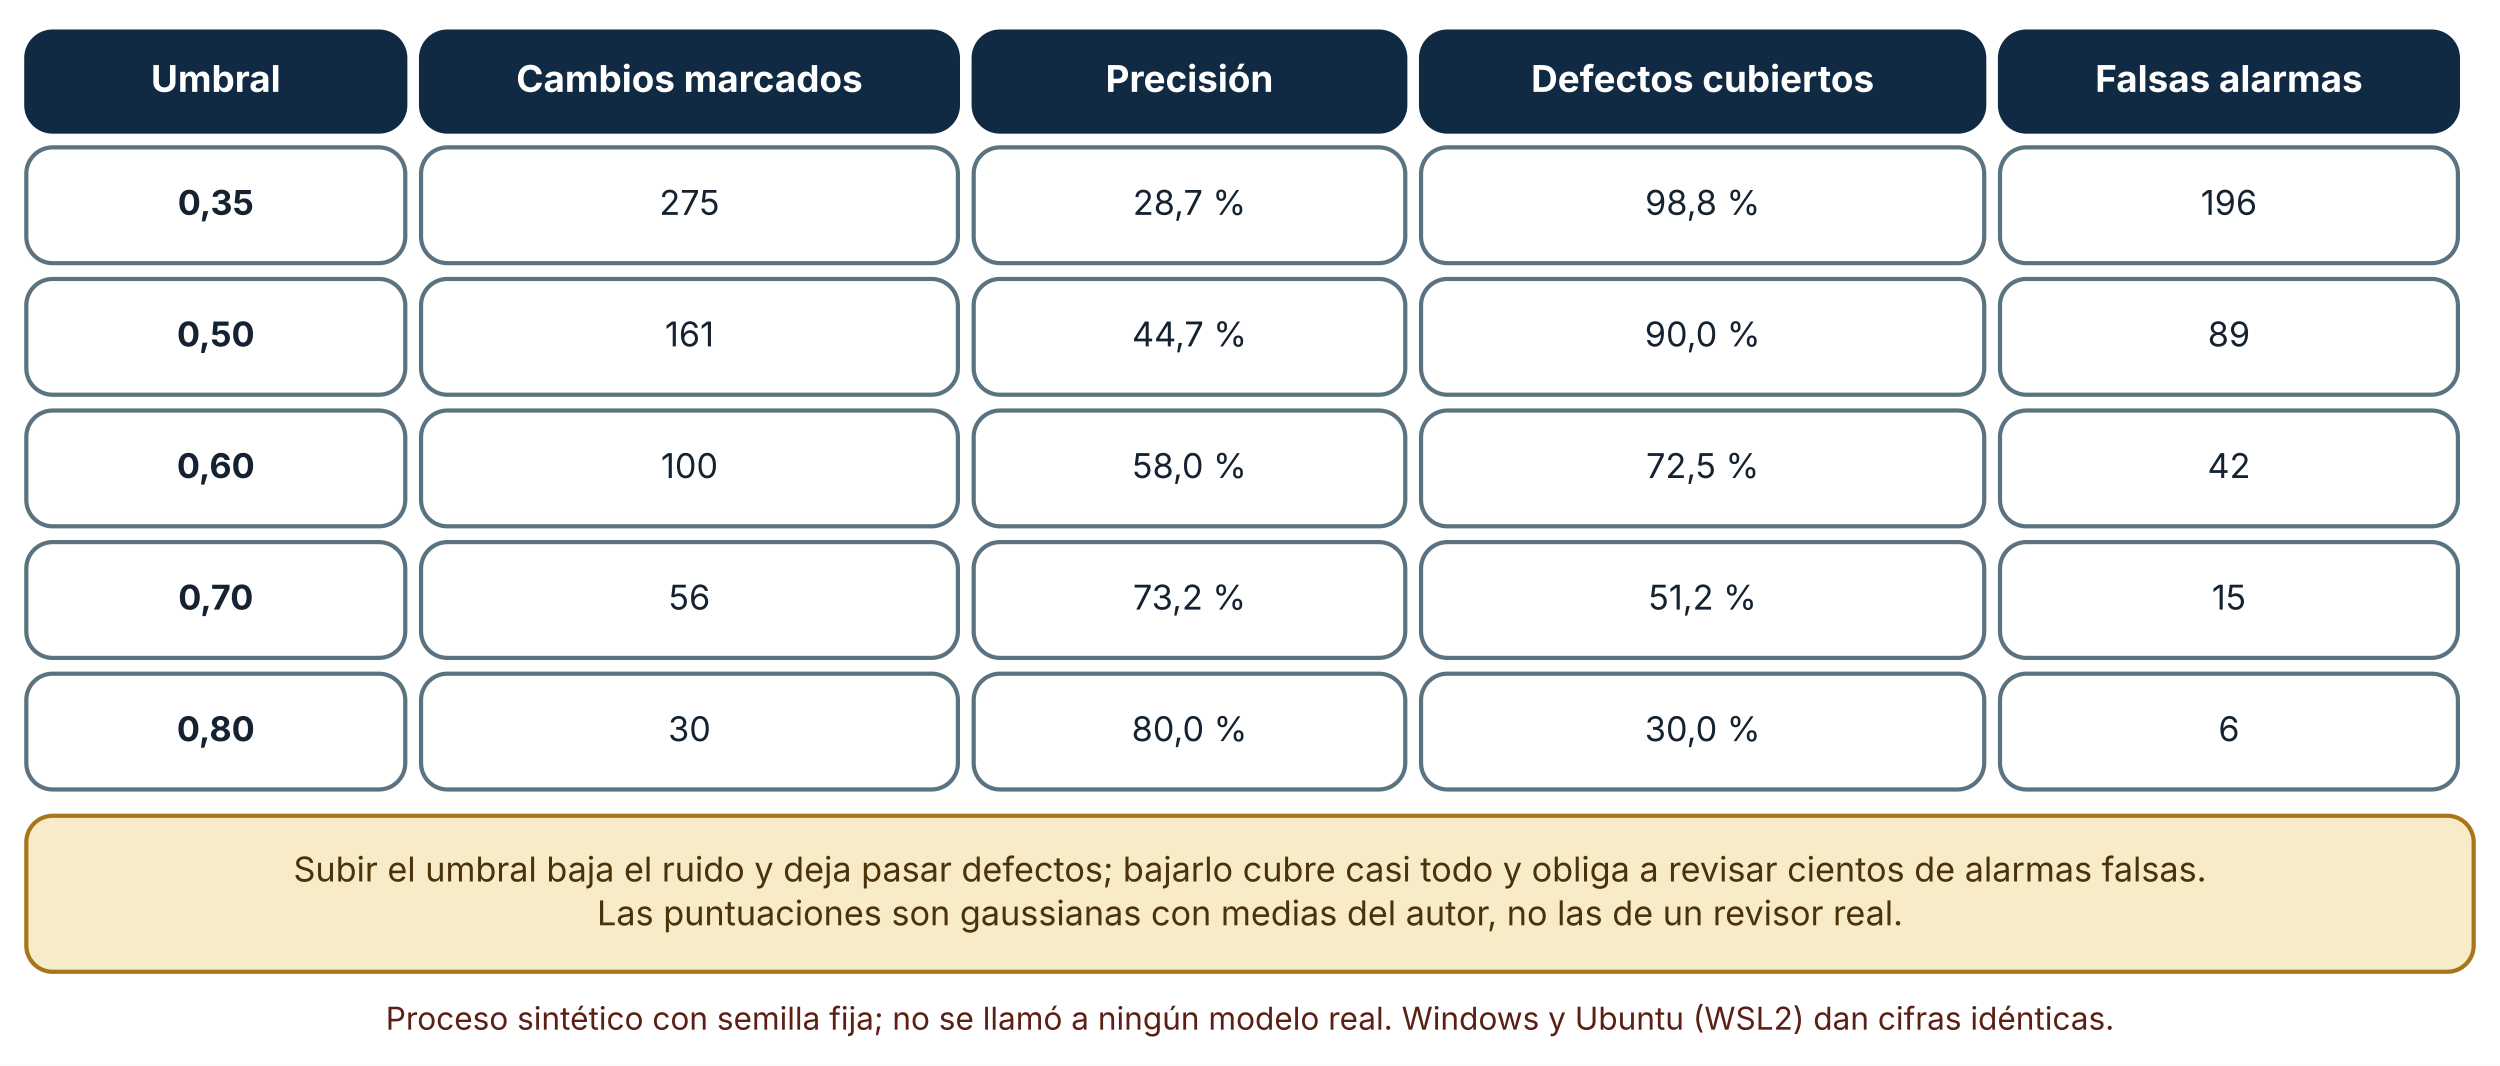
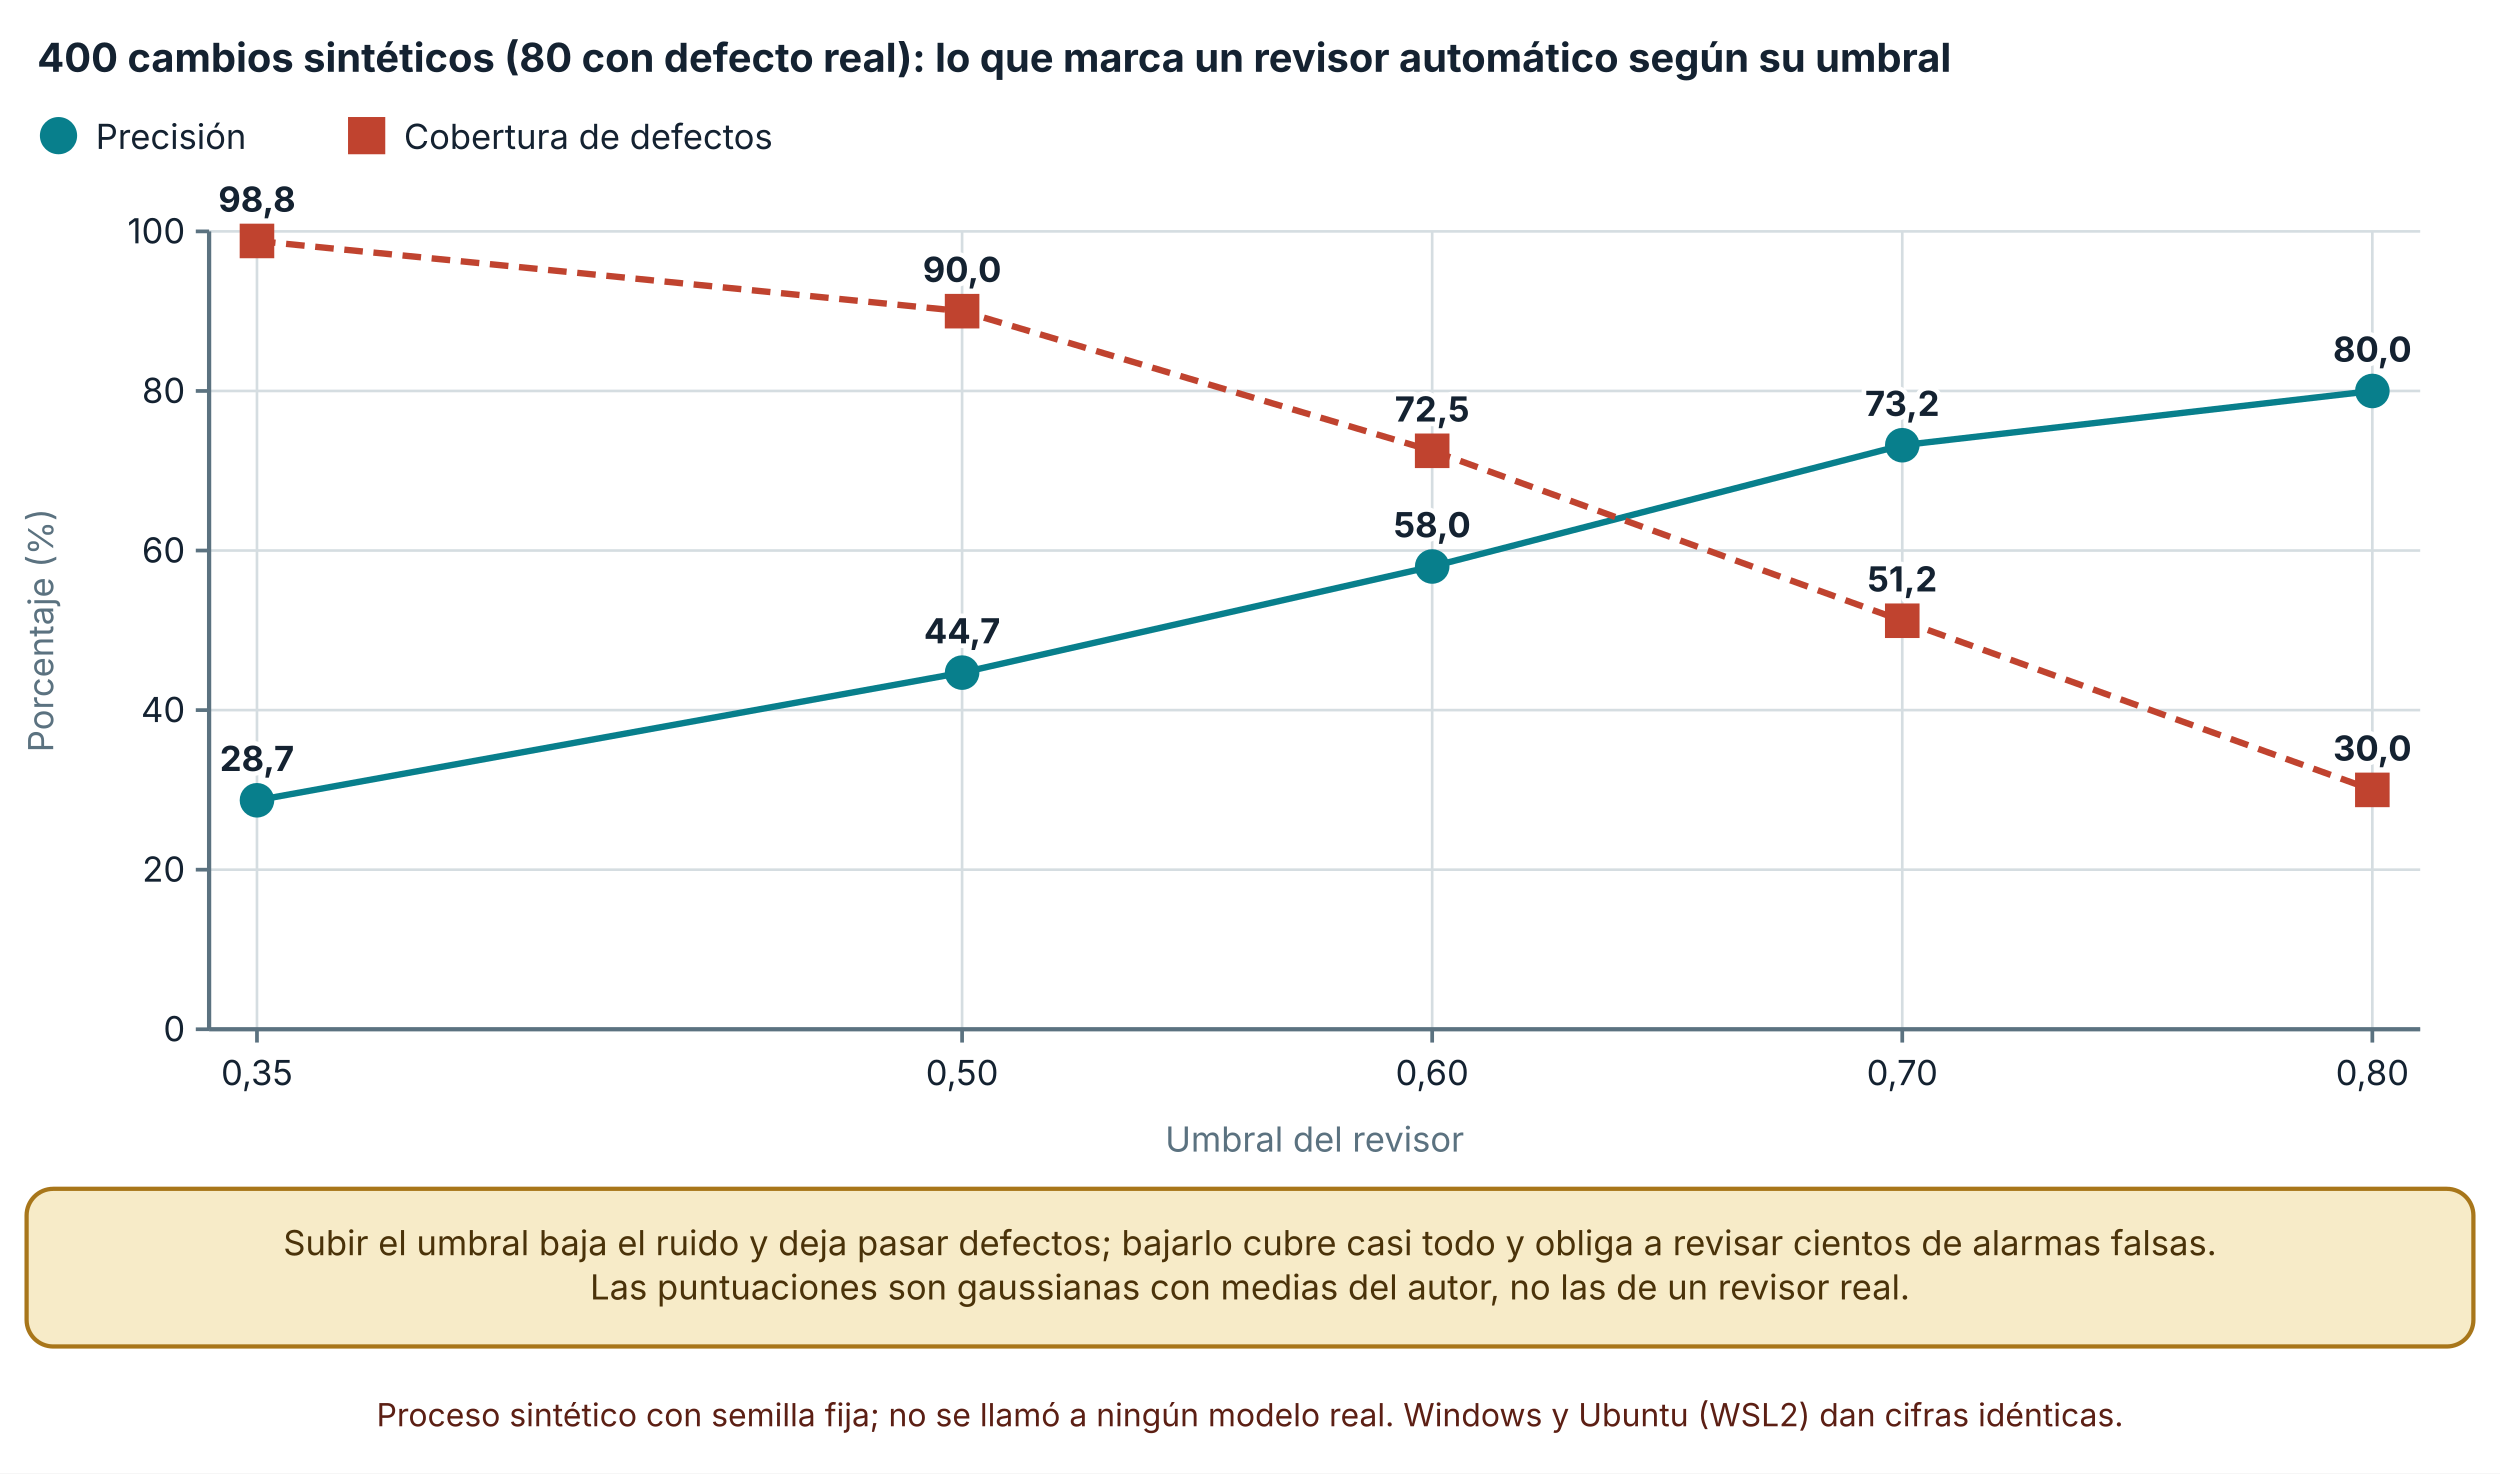
- <svg xmlns="http://www.w3.org/2000/svg" viewBox="0 0 950 405" width="950" height="405" role="img" aria-labelledby="t d" font-family="Inter, 'Segoe UI', system-ui, -apple-system, sans-serif">
+ <svg xmlns="http://www.w3.org/2000/svg" viewBox="0 0 940 554" width="940" height="554" role="img" aria-labelledby="t d" font-family="Inter, 'Segoe UI', system-ui, -apple-system, sans-serif">
  <defs>
    <marker id="arrow" viewBox="0 0 10 10" refX="9" refY="5" markerWidth="8" markerHeight="8" orient="auto-start-reverse">
      <path d="M0,0 L10,5 L0,10 z" fill="#32505f" />
    </marker>
    <marker id="arrow-coral" viewBox="0 0 10 10" refX="9" refY="5" markerWidth="8" markerHeight="8" orient="auto-start-reverse">
      <path d="M0,0 L10,5 L0,10 z" fill="#c0432f" />
    </marker>
  </defs>
-   <rect width="950" height="405" fill="#ffffff" />
-   <rect x="10" y="12" width="144" height="38" rx="10" fill="#102a43" stroke="#102a43" stroke-width="1.6" />
-   <text x="82" y="34.92" font-size="14" text-anchor="middle" font-weight="700" fill="#ffffff">
-     <tspan x="82" dy="0">Umbral</tspan>
+   <rect width="940" height="554" fill="#ffffff" />
+   <text x="14" y="27" font-size="15" text-anchor="start" font-weight="700" fill="#142231">
+     <tspan x="14" dy="0">400 cambios sintéticos (80 con defecto real): lo que marca un revisor automático según su umbral</tspan>
  </text>
-   <rect x="160" y="12" width="204" height="38" rx="10" fill="#102a43" stroke="#102a43" stroke-width="1.6" />
-   <text x="262" y="34.92" font-size="14" text-anchor="middle" font-weight="700" fill="#ffffff">
-     <tspan x="262" dy="0">Cambios marcados</tspan>
+   <circle cx="22" cy="51" r="6" fill="#087f8c" stroke="#087f8c" stroke-width="2" />
+   <text x="36" y="56" font-size="13" text-anchor="start" font-weight="400" fill="#142231">
+     <tspan x="36" dy="0">Precisión</tspan>
  </text>
-   <rect x="370" y="12" width="164" height="38" rx="10" fill="#102a43" stroke="#102a43" stroke-width="1.6" />
-   <text x="452" y="34.92" font-size="14" text-anchor="middle" font-weight="700" fill="#ffffff">
-     <tspan x="452" dy="0">Precisión</tspan>
+   <rect x="131.86" y="45" width="12" height="12" fill="#c0432f" stroke="#c0432f" stroke-width="2" />
+   <text x="151.86" y="56" font-size="13" text-anchor="start" font-weight="400" fill="#142231">
+     <tspan x="151.86" dy="0">Cobertura de defectos</tspan>
  </text>
-   <rect x="540" y="12" width="214" height="38" rx="10" fill="#102a43" stroke="#102a43" stroke-width="1.6" />
-   <text x="647" y="34.92" font-size="14" text-anchor="middle" font-weight="700" fill="#ffffff">
-     <tspan x="647" dy="0">Defectos cubiertos</tspan>
+   <line x1="78.62" y1="387" x2="910" y2="387" stroke="#d5dde1" stroke-width="1" />
+   <line x1="73.62" y1="387" x2="78.62" y2="387" stroke="#5b7280" stroke-width="1.4" />
+   <text x="69.62" y="391.5" font-size="13" text-anchor="end" font-weight="400" fill="#142231">
+     <tspan x="69.62" dy="0">0</tspan>
  </text>
-   <rect x="760" y="12" width="174" height="38" rx="10" fill="#102a43" stroke="#102a43" stroke-width="1.6" />
-   <text x="847" y="34.92" font-size="14" text-anchor="middle" font-weight="700" fill="#ffffff">
-     <tspan x="847" dy="0">Falsas alarmas</tspan>
+   <line x1="78.62" y1="327" x2="910" y2="327" stroke="#d5dde1" stroke-width="1" />
+   <line x1="73.62" y1="327" x2="78.62" y2="327" stroke="#5b7280" stroke-width="1.4" />
+   <text x="69.62" y="331.5" font-size="13" text-anchor="end" font-weight="400" fill="#142231">
+     <tspan x="69.62" dy="0">20</tspan>
  </text>
-   <rect x="10" y="56" width="144" height="44" rx="10" fill="#ffffff" stroke="#5b7280" stroke-width="1.6" />
-   <text x="82" y="81.64" font-size="13" text-anchor="middle" font-weight="700" fill="#142231">
-     <tspan x="82" dy="0">0,35</tspan>
+   <line x1="78.62" y1="267" x2="910" y2="267" stroke="#d5dde1" stroke-width="1" />
+   <line x1="73.62" y1="267" x2="78.62" y2="267" stroke="#5b7280" stroke-width="1.4" />
+   <text x="69.62" y="271.5" font-size="13" text-anchor="end" font-weight="400" fill="#142231">
+     <tspan x="69.62" dy="0">40</tspan>
  </text>
-   <rect x="160" y="56" width="204" height="44" rx="10" fill="#ffffff" stroke="#5b7280" stroke-width="1.6" />
-   <text x="262" y="81.64" font-size="13" text-anchor="middle" font-weight="400" fill="#142231">
-     <tspan x="262" dy="0">275</tspan>
+   <line x1="78.62" y1="207" x2="910" y2="207" stroke="#d5dde1" stroke-width="1" />
+   <line x1="73.62" y1="207" x2="78.62" y2="207" stroke="#5b7280" stroke-width="1.4" />
+   <text x="69.62" y="211.5" font-size="13" text-anchor="end" font-weight="400" fill="#142231">
+     <tspan x="69.62" dy="0">60</tspan>
  </text>
-   <rect x="370" y="56" width="164" height="44" rx="10" fill="#ffffff" stroke="#5b7280" stroke-width="1.6" />
-   <text x="452" y="81.64" font-size="13" text-anchor="middle" font-weight="400" fill="#142231">
-     <tspan x="452" dy="0">28,7 %</tspan>
+   <line x1="78.62" y1="147" x2="910" y2="147" stroke="#d5dde1" stroke-width="1" />
+   <line x1="73.62" y1="147" x2="78.62" y2="147" stroke="#5b7280" stroke-width="1.4" />
+   <text x="69.62" y="151.5" font-size="13" text-anchor="end" font-weight="400" fill="#142231">
+     <tspan x="69.62" dy="0">80</tspan>
  </text>
-   <rect x="540" y="56" width="214" height="44" rx="10" fill="#ffffff" stroke="#5b7280" stroke-width="1.6" />
-   <text x="647" y="81.64" font-size="13" text-anchor="middle" font-weight="400" fill="#142231">
-     <tspan x="647" dy="0">98,8 %</tspan>
+   <line x1="78.62" y1="87" x2="910" y2="87" stroke="#d5dde1" stroke-width="1" />
+   <line x1="73.62" y1="87" x2="78.62" y2="87" stroke="#5b7280" stroke-width="1.4" />
+   <text x="69.62" y="91.5" font-size="13" text-anchor="end" font-weight="400" fill="#142231">
+     <tspan x="69.62" dy="0">100</tspan>
  </text>
-   <rect x="760" y="56" width="174" height="44" rx="10" fill="#ffffff" stroke="#5b7280" stroke-width="1.6" />
-   <text x="847" y="81.64" font-size="13" text-anchor="middle" font-weight="400" fill="#142231">
-     <tspan x="847" dy="0">196</tspan>
+   <line x1="78.62" y1="87" x2="78.62" y2="387" stroke="#5b7280" stroke-width="1.6" />
+   <line x1="96.62" y1="87" x2="96.62" y2="387" stroke="#d5dde1" stroke-width="1" />
+   <line x1="96.62" y1="387" x2="96.62" y2="392" stroke="#5b7280" stroke-width="1.4" />
+   <text x="96.62" y="408" font-size="13" text-anchor="middle" font-weight="400" fill="#142231">
+     <tspan x="96.62" dy="0">0,35</tspan>
  </text>
-   <rect x="10" y="106" width="144" height="44" rx="10" fill="#ffffff" stroke="#5b7280" stroke-width="1.6" />
-   <text x="82" y="131.64" font-size="13" text-anchor="middle" font-weight="700" fill="#142231">
-     <tspan x="82" dy="0">0,50</tspan>
+   <line x1="361.747" y1="87" x2="361.747" y2="387" stroke="#d5dde1" stroke-width="1" />
+   <line x1="361.747" y1="387" x2="361.747" y2="392" stroke="#5b7280" stroke-width="1.4" />
+   <text x="361.747" y="408" font-size="13" text-anchor="middle" font-weight="400" fill="#142231">
+     <tspan x="361.747" dy="0">0,50</tspan>
  </text>
-   <rect x="160" y="106" width="204" height="44" rx="10" fill="#ffffff" stroke="#5b7280" stroke-width="1.6" />
-   <text x="262" y="131.64" font-size="13" text-anchor="middle" font-weight="400" fill="#142231">
-     <tspan x="262" dy="0">161</tspan>
+   <line x1="538.498" y1="87" x2="538.498" y2="387" stroke="#d5dde1" stroke-width="1" />
+   <line x1="538.498" y1="387" x2="538.498" y2="392" stroke="#5b7280" stroke-width="1.4" />
+   <text x="538.498" y="408" font-size="13" text-anchor="middle" font-weight="400" fill="#142231">
+     <tspan x="538.498" dy="0">0,60</tspan>
  </text>
-   <rect x="370" y="106" width="164" height="44" rx="10" fill="#ffffff" stroke="#5b7280" stroke-width="1.6" />
-   <text x="452" y="131.64" font-size="13" text-anchor="middle" font-weight="400" fill="#142231">
-     <tspan x="452" dy="0">44,7 %</tspan>
+   <line x1="715.249" y1="87" x2="715.249" y2="387" stroke="#d5dde1" stroke-width="1" />
+   <line x1="715.249" y1="387" x2="715.249" y2="392" stroke="#5b7280" stroke-width="1.4" />
+   <text x="715.249" y="408" font-size="13" text-anchor="middle" font-weight="400" fill="#142231">
+     <tspan x="715.249" dy="0">0,70</tspan>
  </text>
-   <rect x="540" y="106" width="214" height="44" rx="10" fill="#ffffff" stroke="#5b7280" stroke-width="1.6" />
-   <text x="647" y="131.64" font-size="13" text-anchor="middle" font-weight="400" fill="#142231">
-     <tspan x="647" dy="0">90,0 %</tspan>
+   <line x1="892" y1="87" x2="892" y2="387" stroke="#d5dde1" stroke-width="1" />
+   <line x1="892" y1="387" x2="892" y2="392" stroke="#5b7280" stroke-width="1.4" />
+   <text x="892" y="408" font-size="13" text-anchor="middle" font-weight="400" fill="#142231">
+     <tspan x="892" dy="0">0,80</tspan>
  </text>
-   <rect x="760" y="106" width="174" height="44" rx="10" fill="#ffffff" stroke="#5b7280" stroke-width="1.6" />
-   <text x="847" y="131.64" font-size="13" text-anchor="middle" font-weight="400" fill="#142231">
-     <tspan x="847" dy="0">89</tspan>
+   <line x1="78.62" y1="387" x2="910" y2="387" stroke="#5b7280" stroke-width="1.6" />
+   <text x="20" y="237" font-size="13" text-anchor="middle" font-weight="400" fill="#5b7280" transform="rotate(-90 20 237)">Porcentaje (%)</text>
+   <text x="494.31" y="433" font-size="13" text-anchor="middle" font-weight="400" fill="#5b7280">
+     <tspan x="494.31" dy="0">Umbral del revisor</tspan>
  </text>
-   <rect x="10" y="156" width="144" height="44" rx="10" fill="#ffffff" stroke="#5b7280" stroke-width="1.6" />
-   <text x="82" y="181.64" font-size="13" text-anchor="middle" font-weight="700" fill="#142231">
-     <tspan x="82" dy="0">0,60</tspan>
+   <polyline points="96.62,300.9 361.747,252.9 538.498,213 715.249,167.4 892,147" fill="none" stroke="#087f8c" stroke-width="2.4" />
+   <circle cx="96.62" cy="300.9" r="5.5" fill="#087f8c" stroke="#087f8c" stroke-width="2" />
+   <text x="96.62" y="289.9" font-size="13" text-anchor="middle" font-weight="700" fill="#142231" stroke="#ffffff" stroke-width="3.5" stroke-linejoin="round" paint-order="stroke">
+     <tspan x="96.62" dy="0">28,7</tspan>
  </text>
-   <rect x="160" y="156" width="204" height="44" rx="10" fill="#ffffff" stroke="#5b7280" stroke-width="1.6" />
-   <text x="262" y="181.64" font-size="13" text-anchor="middle" font-weight="400" fill="#142231">
-     <tspan x="262" dy="0">100</tspan>
+   <circle cx="361.747" cy="252.9" r="5.5" fill="#087f8c" stroke="#087f8c" stroke-width="2" />
+   <text x="361.747" y="241.9" font-size="13" text-anchor="middle" font-weight="700" fill="#142231" stroke="#ffffff" stroke-width="3.5" stroke-linejoin="round" paint-order="stroke">
+     <tspan x="361.747" dy="0">44,7</tspan>
  </text>
-   <rect x="370" y="156" width="164" height="44" rx="10" fill="#ffffff" stroke="#5b7280" stroke-width="1.6" />
-   <text x="452" y="181.64" font-size="13" text-anchor="middle" font-weight="400" fill="#142231">
-     <tspan x="452" dy="0">58,0 %</tspan>
+   <circle cx="538.498" cy="213" r="5.5" fill="#087f8c" stroke="#087f8c" stroke-width="2" />
+   <text x="538.498" y="202" font-size="13" text-anchor="middle" font-weight="700" fill="#142231" stroke="#ffffff" stroke-width="3.5" stroke-linejoin="round" paint-order="stroke">
+     <tspan x="538.498" dy="0">58,0</tspan>
  </text>
-   <rect x="540" y="156" width="214" height="44" rx="10" fill="#ffffff" stroke="#5b7280" stroke-width="1.6" />
-   <text x="647" y="181.64" font-size="13" text-anchor="middle" font-weight="400" fill="#142231">
-     <tspan x="647" dy="0">72,5 %</tspan>
+   <circle cx="715.249" cy="167.4" r="5.5" fill="#087f8c" stroke="#087f8c" stroke-width="2" />
+   <text x="715.249" y="156.4" font-size="13" text-anchor="middle" font-weight="700" fill="#142231" stroke="#ffffff" stroke-width="3.5" stroke-linejoin="round" paint-order="stroke">
+     <tspan x="715.249" dy="0">73,2</tspan>
  </text>
-   <rect x="760" y="156" width="174" height="44" rx="10" fill="#ffffff" stroke="#5b7280" stroke-width="1.6" />
-   <text x="847" y="181.64" font-size="13" text-anchor="middle" font-weight="400" fill="#142231">
-     <tspan x="847" dy="0">42</tspan>
+   <circle cx="892" cy="147" r="5.5" fill="#087f8c" stroke="#087f8c" stroke-width="2" />
+   <text x="892" y="136" font-size="13" text-anchor="middle" font-weight="700" fill="#142231" stroke="#ffffff" stroke-width="3.5" stroke-linejoin="round" paint-order="stroke">
+     <tspan x="892" dy="0">80,0</tspan>
  </text>
-   <rect x="10" y="206" width="144" height="44" rx="10" fill="#ffffff" stroke="#5b7280" stroke-width="1.6" />
-   <text x="82" y="231.64" font-size="13" text-anchor="middle" font-weight="700" fill="#142231">
-     <tspan x="82" dy="0">0,70</tspan>
+   <polyline points="96.62,90.6 361.747,117 538.498,169.5 715.249,233.4 892,297" fill="none" stroke="#c0432f" stroke-width="2.4" stroke-dasharray="7 4" />
+   <rect x="91.12" y="85.1" width="11" height="11" fill="#c0432f" stroke="#c0432f" stroke-width="2" />
+   <text x="96.62" y="79.6" font-size="13" text-anchor="middle" font-weight="700" fill="#142231" stroke="#ffffff" stroke-width="3.5" stroke-linejoin="round" paint-order="stroke">
+     <tspan x="96.62" dy="0">98,8</tspan>
  </text>
-   <rect x="160" y="206" width="204" height="44" rx="10" fill="#ffffff" stroke="#5b7280" stroke-width="1.6" />
-   <text x="262" y="231.64" font-size="13" text-anchor="middle" font-weight="400" fill="#142231">
-     <tspan x="262" dy="0">56</tspan>
+   <rect x="356.247" y="111.5" width="11" height="11" fill="#c0432f" stroke="#c0432f" stroke-width="2" />
+   <text x="361.747" y="106" font-size="13" text-anchor="middle" font-weight="700" fill="#142231" stroke="#ffffff" stroke-width="3.5" stroke-linejoin="round" paint-order="stroke">
+     <tspan x="361.747" dy="0">90,0</tspan>
  </text>
-   <rect x="370" y="206" width="164" height="44" rx="10" fill="#ffffff" stroke="#5b7280" stroke-width="1.6" />
-   <text x="452" y="231.64" font-size="13" text-anchor="middle" font-weight="400" fill="#142231">
-     <tspan x="452" dy="0">73,2 %</tspan>
+   <rect x="532.998" y="164" width="11" height="11" fill="#c0432f" stroke="#c0432f" stroke-width="2" />
+   <text x="538.498" y="158.5" font-size="13" text-anchor="middle" font-weight="700" fill="#142231" stroke="#ffffff" stroke-width="3.5" stroke-linejoin="round" paint-order="stroke">
+     <tspan x="538.498" dy="0">72,5</tspan>
  </text>
-   <rect x="540" y="206" width="214" height="44" rx="10" fill="#ffffff" stroke="#5b7280" stroke-width="1.6" />
-   <text x="647" y="231.64" font-size="13" text-anchor="middle" font-weight="400" fill="#142231">
-     <tspan x="647" dy="0">51,2 %</tspan>
+   <rect x="709.749" y="227.9" width="11" height="11" fill="#c0432f" stroke="#c0432f" stroke-width="2" />
+   <text x="715.249" y="222.4" font-size="13" text-anchor="middle" font-weight="700" fill="#142231" stroke="#ffffff" stroke-width="3.5" stroke-linejoin="round" paint-order="stroke">
+     <tspan x="715.249" dy="0">51,2</tspan>
  </text>
-   <rect x="760" y="206" width="174" height="44" rx="10" fill="#ffffff" stroke="#5b7280" stroke-width="1.6" />
-   <text x="847" y="231.64" font-size="13" text-anchor="middle" font-weight="400" fill="#142231">
-     <tspan x="847" dy="0">15</tspan>
+   <rect x="886.5" y="291.5" width="11" height="11" fill="#c0432f" stroke="#c0432f" stroke-width="2" />
+   <text x="892" y="286" font-size="13" text-anchor="middle" font-weight="700" fill="#142231" stroke="#ffffff" stroke-width="3.5" stroke-linejoin="round" paint-order="stroke">
+     <tspan x="892" dy="0">30,0</tspan>
  </text>
-   <rect x="10" y="256" width="144" height="44" rx="10" fill="#ffffff" stroke="#5b7280" stroke-width="1.6" />
-   <text x="82" y="281.64" font-size="13" text-anchor="middle" font-weight="700" fill="#142231">
-     <tspan x="82" dy="0">0,80</tspan>
+   <rect x="10" y="447" width="920" height="59.28" rx="10" fill="#f7ebc8" stroke="#a8761a" stroke-width="1.6" />
+   <text x="470" y="471.96" font-size="13" text-anchor="middle" font-weight="400" fill="#4a3209">
+     <tspan x="470" dy="0">Subir el umbral baja el ruido y deja pasar defectos; bajarlo cubre casi todo y obliga a revisar cientos de alarmas falsas.</tspan>
  </text>
-   <rect x="160" y="256" width="204" height="44" rx="10" fill="#ffffff" stroke="#5b7280" stroke-width="1.6" />
-   <text x="262" y="281.64" font-size="13" text-anchor="middle" font-weight="400" fill="#142231">
-     <tspan x="262" dy="0">30</tspan>
+   <text x="470" y="488.6" font-size="13" text-anchor="middle" font-weight="400" fill="#4a3209">
+     <tspan x="470" dy="0">Las puntuaciones son gaussianas con medias del autor, no las de un revisor real.</tspan>
  </text>
-   <rect x="370" y="256" width="164" height="44" rx="10" fill="#ffffff" stroke="#5b7280" stroke-width="1.6" />
-   <text x="452" y="281.64" font-size="13" text-anchor="middle" font-weight="400" fill="#142231">
-     <tspan x="452" dy="0">80,0 %</tspan>
-   </text>
-   <rect x="540" y="256" width="214" height="44" rx="10" fill="#ffffff" stroke="#5b7280" stroke-width="1.6" />
-   <text x="647" y="281.64" font-size="13" text-anchor="middle" font-weight="400" fill="#142231">
-     <tspan x="647" dy="0">30,0 %</tspan>
-   </text>
-   <rect x="760" y="256" width="174" height="44" rx="10" fill="#ffffff" stroke="#5b7280" stroke-width="1.6" />
-   <text x="847" y="281.64" font-size="13" text-anchor="middle" font-weight="400" fill="#142231">
-     <tspan x="847" dy="0">6</tspan>
-   </text>
-   <rect x="10" y="310" width="930" height="59.28" rx="10" fill="#f7ebc8" stroke="#a8761a" stroke-width="1.6" />
-   <text x="475" y="334.96" font-size="13" text-anchor="middle" font-weight="400" fill="#4a3209">
-     <tspan x="475" dy="0">Subir el umbral baja el ruido y deja pasar defectos; bajarlo cubre casi todo y obliga a revisar cientos de alarmas falsas.</tspan>
-   </text>
-   <text x="475" y="351.6" font-size="13" text-anchor="middle" font-weight="400" fill="#4a3209">
-     <tspan x="475" dy="0">Las puntuaciones son gaussianas con medias del autor, no las de un revisor real.</tspan>
-   </text>
-   <text x="475" y="391.28" font-size="12" text-anchor="middle" font-weight="400" fill="#5c1f14">
-     <tspan x="475" dy="0">Proceso sintético con semilla fija; no se llamó a ningún modelo real. Windows y Ubuntu (WSL2) dan cifras idénticas.</tspan>
+   <text x="470" y="536.28" font-size="12" text-anchor="middle" font-weight="400" fill="#5c1f14">
+     <tspan x="470" dy="0">Proceso sintético con semilla fija; no se llamó a ningún modelo real. Windows y Ubuntu (WSL2) dan cifras idénticas.</tspan>
  </text>
</svg>
